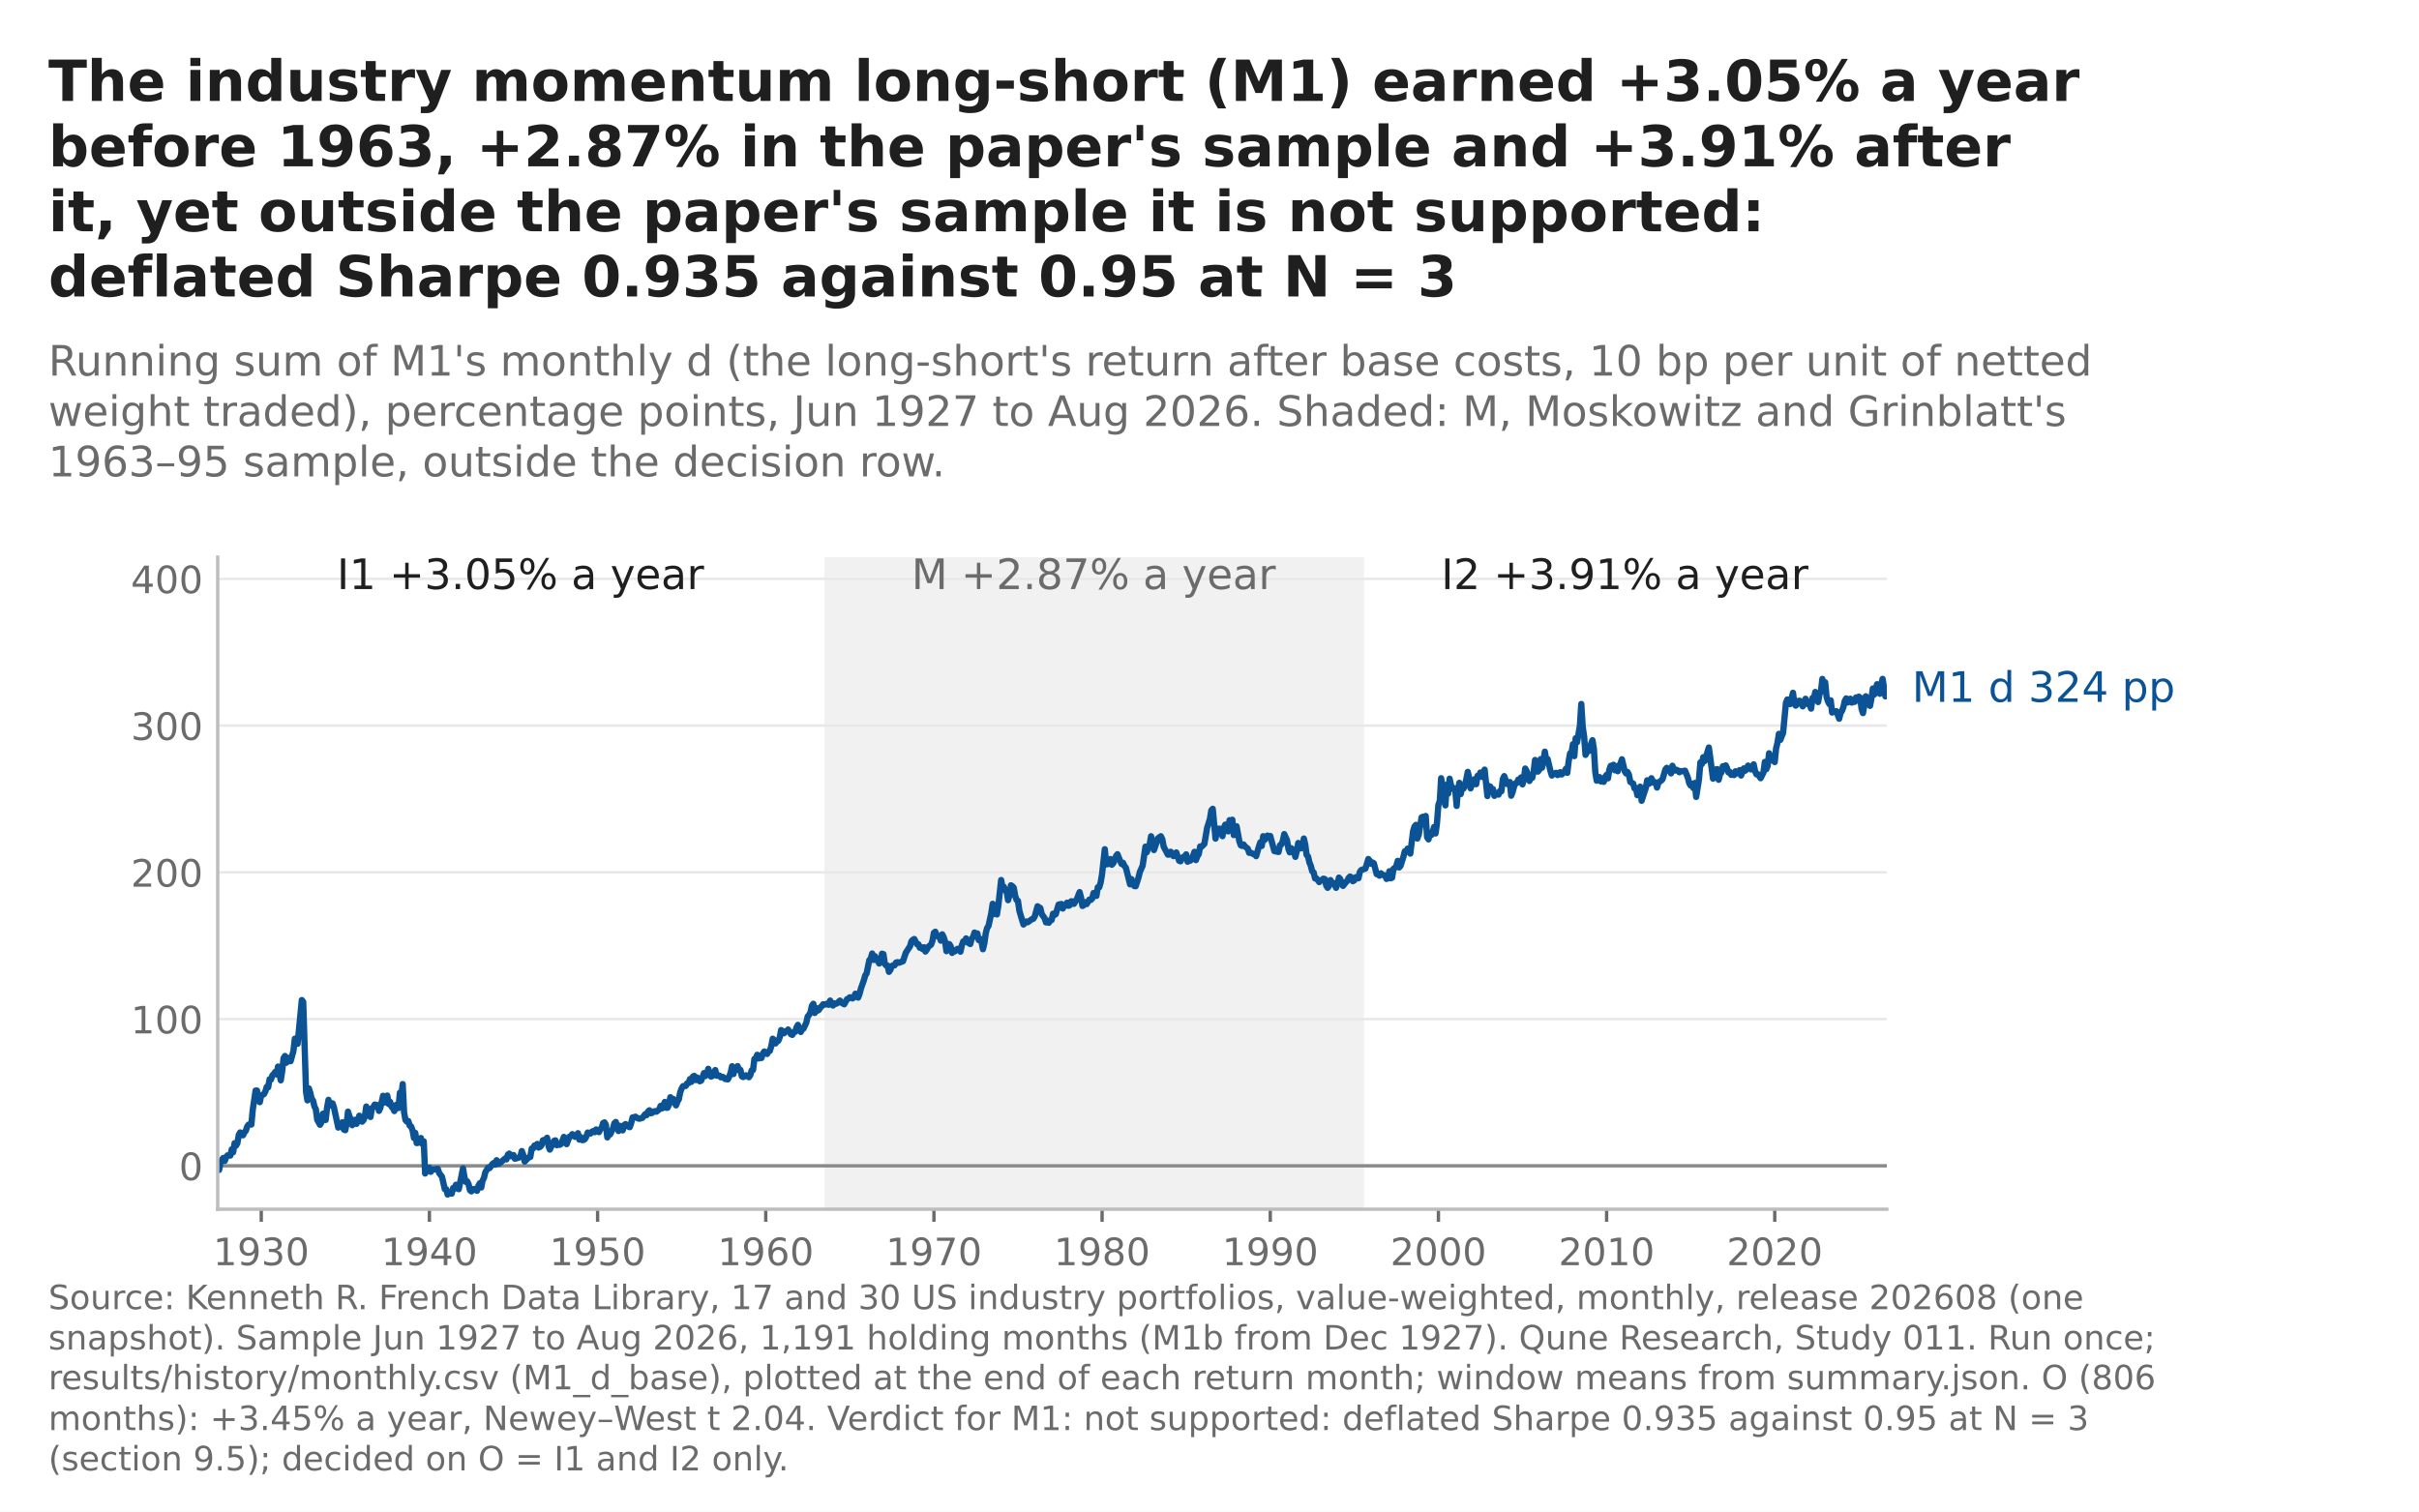
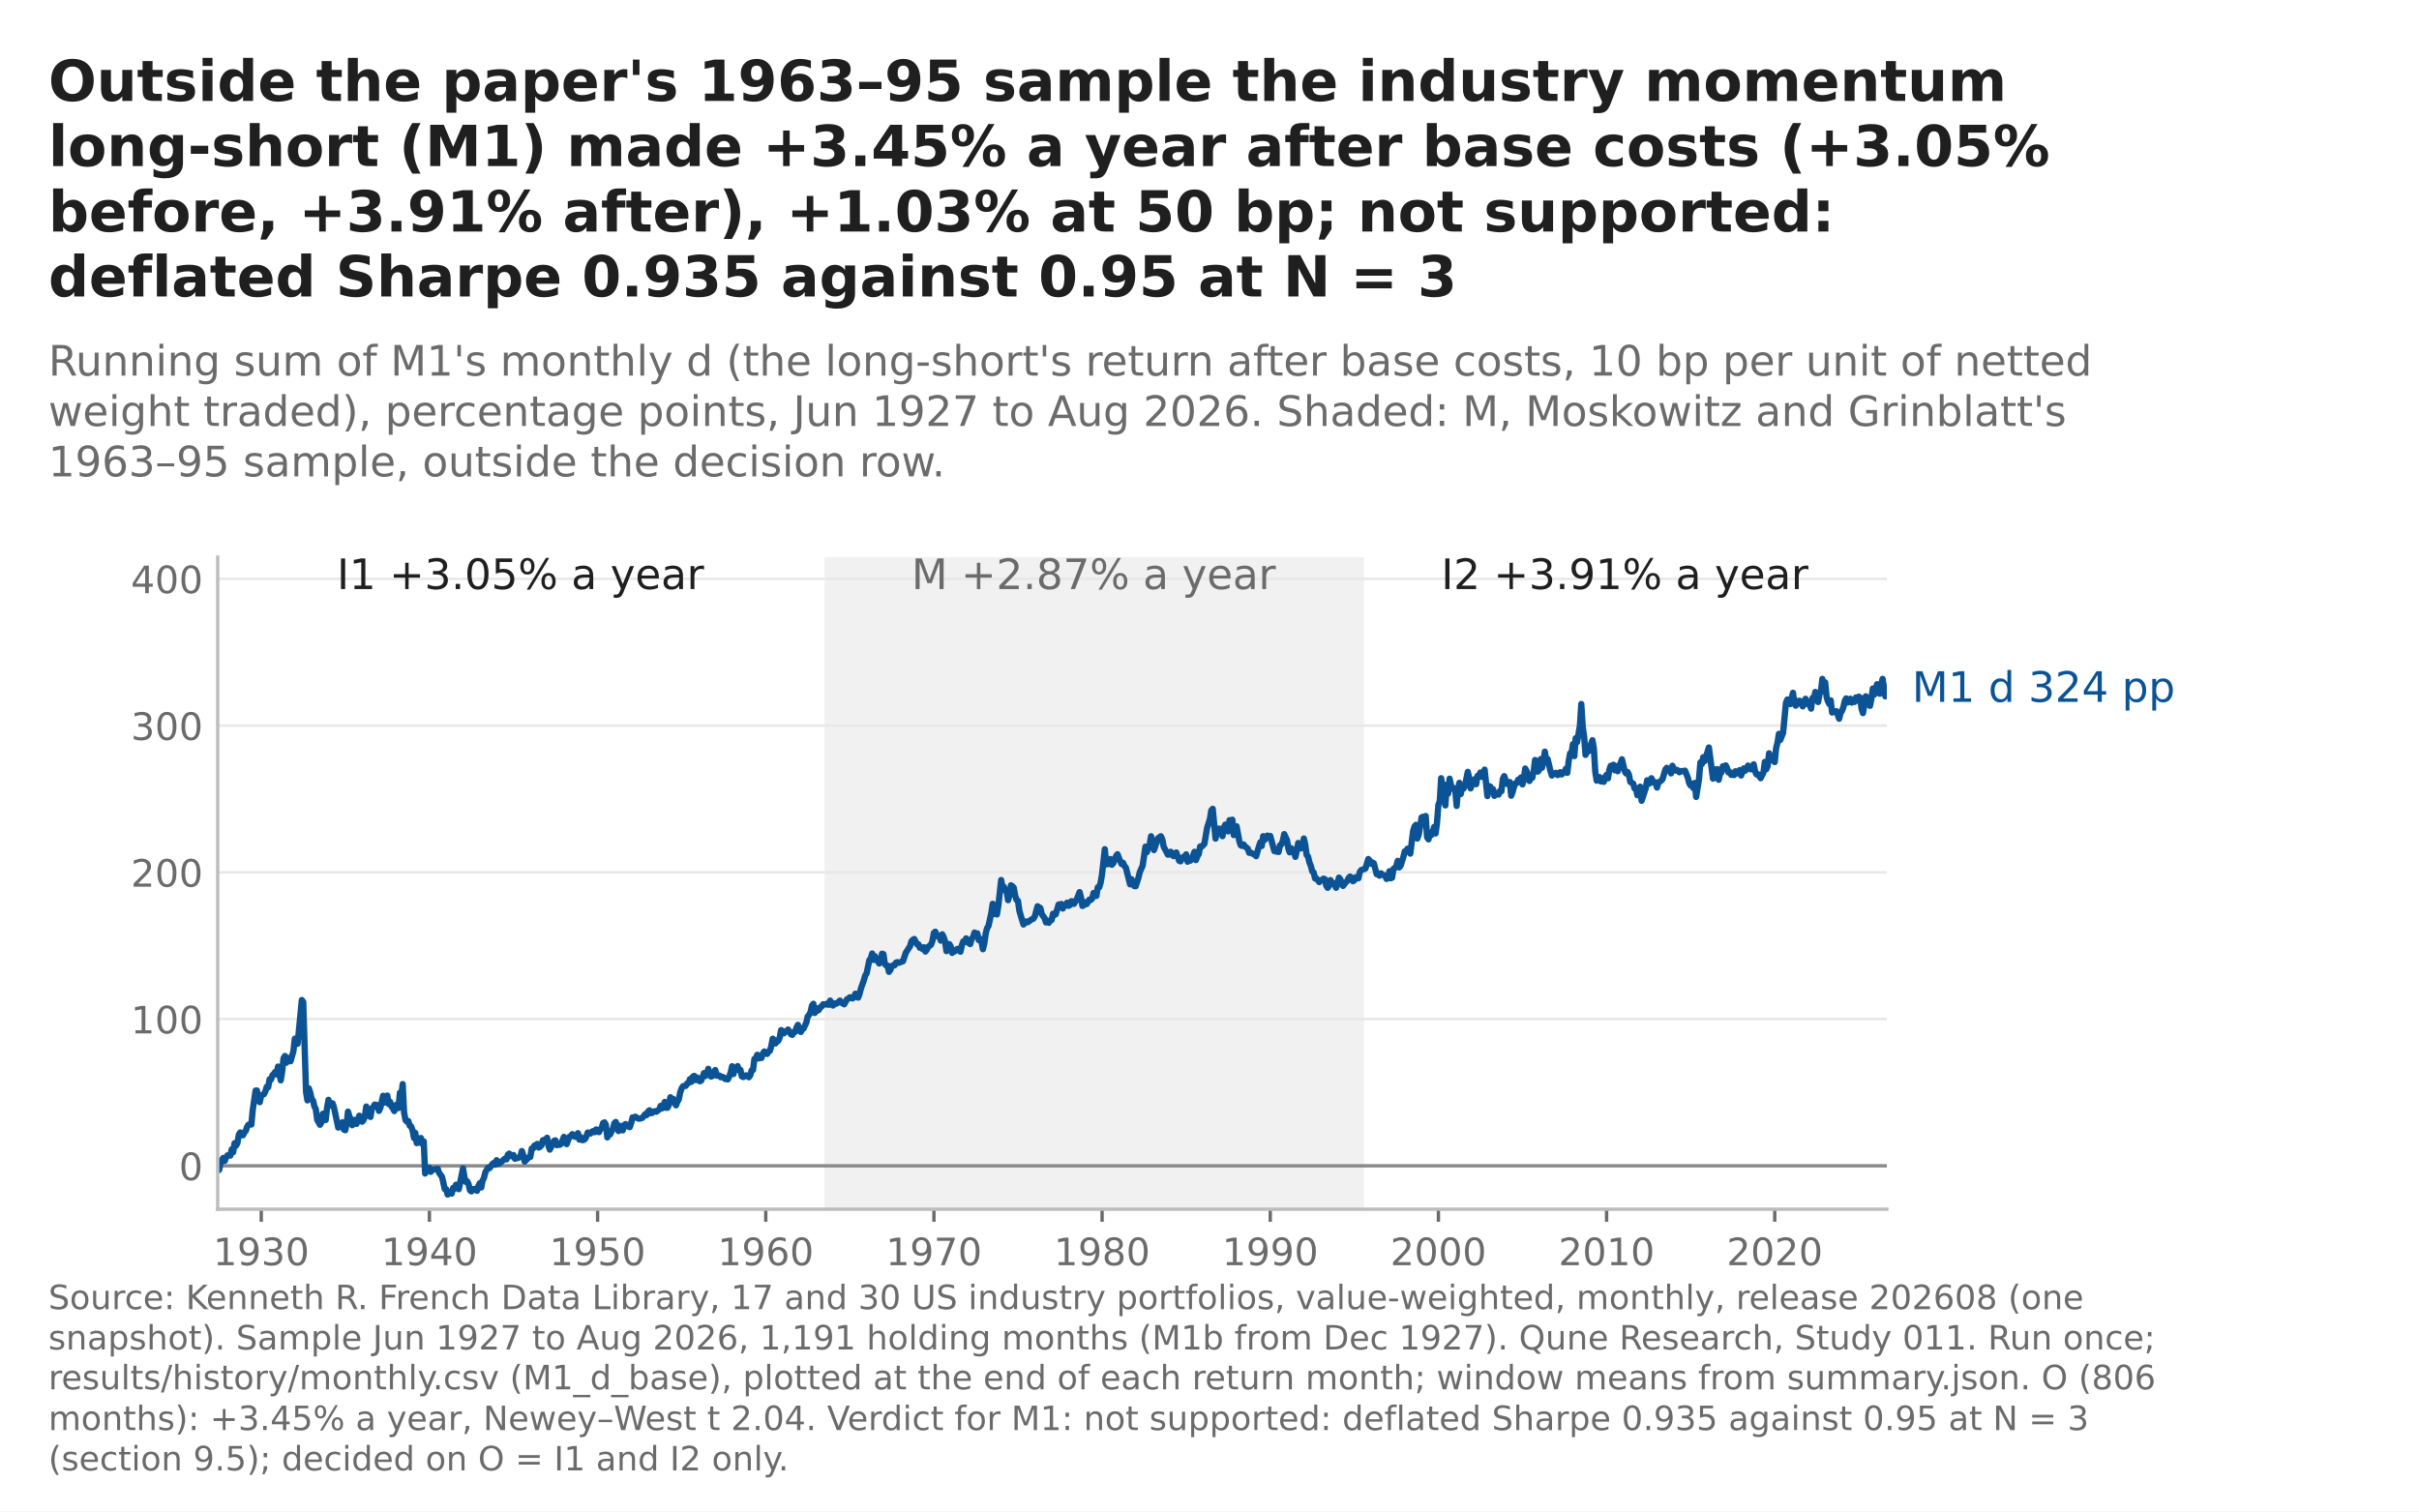
<svg xmlns="http://www.w3.org/2000/svg" xmlns:xlink="http://www.w3.org/1999/xlink" width="576pt" height="360pt" viewBox="0 0 576 360" version="1.1">
  <defs>
    <style type="text/css">*{stroke-linejoin: round; stroke-linecap: butt}</style>
  </defs>
  <g id="figure_1">
    <g id="patch_1">
      <path d="M 0 360  L 576 360  L 576 0  L 0 0  z " style="fill: #ffffff" />
    </g>
    <g id="axes_1">
      <g id="patch_2">
        <path d="M 51.84 288  L 449.28 288  L 449.28 132.7  L 51.84 132.7  z " style="fill: #ffffff" />
      </g>
      <g id="patch_3">
        <path d="M 196.336 288  L 324.803 288  L 324.803 132.7  L 196.336 132.7  z " clip-path="url(#p72cd5ed50d)" style="fill: #f1f1f1" />
      </g>
      <g id="matplotlib.axis_1">
        <g id="xtick_1">
          <g id="line2d_1">
            <defs>
              <path id="m2944bad9f0" d="M 0 0  L 0 3  " style="stroke: #6b6b6b; stroke-width: 0.8" />
            </defs>
            <g>
              <use xlink:href="#m2944bad9f0" x="62.211" y="288" style="fill: #6b6b6b; stroke: #6b6b6b; stroke-width: 0.8" />
            </g>
          </g>
          <g id="text_1">
            <text style="font-size: 9px; font-family: 'DejaVu Sans', sans-serif; text-anchor: middle; fill: #6b6b6b" x="62.211" y="301.338" transform="rotate(-0 62.21124 301.3379)">1930</text>
          </g>
        </g>
        <g id="xtick_2">
          <g id="line2d_2">
            <g>
              <use xlink:href="#m2944bad9f0" x="102.249" y="288" style="fill: #6b6b6b; stroke: #6b6b6b; stroke-width: 0.8" />
            </g>
          </g>
          <g id="text_2">
            <text style="font-size: 9px; font-family: 'DejaVu Sans', sans-serif; text-anchor: middle; fill: #6b6b6b" x="102.249" y="301.338" transform="rotate(-0 102.2491 301.3379)">1940</text>
          </g>
        </g>
        <g id="xtick_3">
          <g id="line2d_3">
            <g>
              <use xlink:href="#m2944bad9f0" x="142.298" y="288" style="fill: #6b6b6b; stroke: #6b6b6b; stroke-width: 0.8" />
            </g>
          </g>
          <g id="text_3">
            <text style="font-size: 9px; font-family: 'DejaVu Sans', sans-serif; text-anchor: middle; fill: #6b6b6b" x="142.298" y="301.338" transform="rotate(-0 142.2978 301.3379)">1950</text>
          </g>
        </g>
        <g id="xtick_4">
          <g id="line2d_4">
            <g>
              <use xlink:href="#m2944bad9f0" x="182.336" y="288" style="fill: #6b6b6b; stroke: #6b6b6b; stroke-width: 0.8" />
            </g>
          </g>
          <g id="text_4">
            <text style="font-size: 9px; font-family: 'DejaVu Sans', sans-serif; text-anchor: middle; fill: #6b6b6b" x="182.336" y="301.338" transform="rotate(-0 182.3356 301.3379)">1960</text>
          </g>
        </g>
        <g id="xtick_5">
          <g id="line2d_5">
            <g>
              <use xlink:href="#m2944bad9f0" x="222.384" y="288" style="fill: #6b6b6b; stroke: #6b6b6b; stroke-width: 0.8" />
            </g>
          </g>
          <g id="text_5">
            <text style="font-size: 9px; font-family: 'DejaVu Sans', sans-serif; text-anchor: middle; fill: #6b6b6b" x="222.384" y="301.338" transform="rotate(-0 222.3844 301.3379)">1970</text>
          </g>
        </g>
        <g id="xtick_6">
          <g id="line2d_6">
            <g>
              <use xlink:href="#m2944bad9f0" x="262.422" y="288" style="fill: #6b6b6b; stroke: #6b6b6b; stroke-width: 0.8" />
            </g>
          </g>
          <g id="text_6">
            <text style="font-size: 9px; font-family: 'DejaVu Sans', sans-serif; text-anchor: middle; fill: #6b6b6b" x="262.422" y="301.338" transform="rotate(-0 262.4222 301.3379)">1980</text>
          </g>
        </g>
        <g id="xtick_7">
          <g id="line2d_7">
            <g>
              <use xlink:href="#m2944bad9f0" x="302.471" y="288" style="fill: #6b6b6b; stroke: #6b6b6b; stroke-width: 0.8" />
            </g>
          </g>
          <g id="text_7">
            <text style="font-size: 9px; font-family: 'DejaVu Sans', sans-serif; text-anchor: middle; fill: #6b6b6b" x="302.471" y="301.338" transform="rotate(-0 302.471 301.3379)">1990</text>
          </g>
        </g>
        <g id="xtick_8">
          <g id="line2d_8">
            <g>
              <use xlink:href="#m2944bad9f0" x="342.509" y="288" style="fill: #6b6b6b; stroke: #6b6b6b; stroke-width: 0.8" />
            </g>
          </g>
          <g id="text_8">
            <text style="font-size: 9px; font-family: 'DejaVu Sans', sans-serif; text-anchor: middle; fill: #6b6b6b" x="342.509" y="301.338" transform="rotate(-0 342.5088 301.3379)">2000</text>
          </g>
        </g>
        <g id="xtick_9">
          <g id="line2d_9">
            <g>
              <use xlink:href="#m2944bad9f0" x="382.558" y="288" style="fill: #6b6b6b; stroke: #6b6b6b; stroke-width: 0.8" />
            </g>
          </g>
          <g id="text_9">
            <text style="font-size: 9px; font-family: 'DejaVu Sans', sans-serif; text-anchor: middle; fill: #6b6b6b" x="382.558" y="301.338" transform="rotate(-0 382.5576 301.3379)">2010</text>
          </g>
        </g>
        <g id="xtick_10">
          <g id="line2d_10">
            <g>
              <use xlink:href="#m2944bad9f0" x="422.595" y="288" style="fill: #6b6b6b; stroke: #6b6b6b; stroke-width: 0.8" />
            </g>
          </g>
          <g id="text_10">
            <text style="font-size: 9px; font-family: 'DejaVu Sans', sans-serif; text-anchor: middle; fill: #6b6b6b" x="422.595" y="301.338" transform="rotate(-0 422.5954 301.3379)">2020</text>
          </g>
        </g>
      </g>
      <g id="matplotlib.axis_2">
        <g id="ytick_1">
          <g id="line2d_11">
            <path d="M 51.84 277.657  L 449.28 277.657  " clip-path="url(#p72cd5ed50d)" style="fill: none; stroke: #e8e8e8; stroke-width: 0.6; stroke-linecap: round" />
          </g>
          <g id="line2d_12" />
          <g id="text_11">
            <text style="font-size: 9px; font-family: 'DejaVu Sans', sans-serif; text-anchor: end; fill: #6b6b6b" x="48.34" y="281.076" transform="rotate(-0 48.34 281.0761)">0</text>
          </g>
        </g>
        <g id="ytick_2">
          <g id="line2d_13">
            <path d="M 51.84 242.709  L 449.28 242.709  " clip-path="url(#p72cd5ed50d)" style="fill: none; stroke: #e8e8e8; stroke-width: 0.6; stroke-linecap: round" />
          </g>
          <g id="line2d_14" />
          <g id="text_12">
            <text style="font-size: 9px; font-family: 'DejaVu Sans', sans-serif; text-anchor: end; fill: #6b6b6b" x="48.34" y="246.128" transform="rotate(-0 48.34 246.1283)">100</text>
          </g>
        </g>
        <g id="ytick_3">
          <g id="line2d_15">
            <path d="M 51.84 207.762  L 449.28 207.762  " clip-path="url(#p72cd5ed50d)" style="fill: none; stroke: #e8e8e8; stroke-width: 0.6; stroke-linecap: round" />
          </g>
          <g id="line2d_16" />
          <g id="text_13">
            <text style="font-size: 9px; font-family: 'DejaVu Sans', sans-serif; text-anchor: end; fill: #6b6b6b" x="48.34" y="211.181" transform="rotate(-0 48.34 211.1805)">200</text>
          </g>
        </g>
        <g id="ytick_4">
          <g id="line2d_17">
            <path d="M 51.84 172.814  L 449.28 172.814  " clip-path="url(#p72cd5ed50d)" style="fill: none; stroke: #e8e8e8; stroke-width: 0.6; stroke-linecap: round" />
          </g>
          <g id="line2d_18" />
          <g id="text_14">
            <text style="font-size: 9px; font-family: 'DejaVu Sans', sans-serif; text-anchor: end; fill: #6b6b6b" x="48.34" y="176.233" transform="rotate(-0 48.34 176.2327)">300</text>
          </g>
        </g>
        <g id="ytick_5">
          <g id="line2d_19">
            <path d="M 51.84 137.866  L 449.28 137.866  " clip-path="url(#p72cd5ed50d)" style="fill: none; stroke: #e8e8e8; stroke-width: 0.6; stroke-linecap: round" />
          </g>
          <g id="line2d_20" />
          <g id="text_15">
            <text style="font-size: 9px; font-family: 'DejaVu Sans', sans-serif; text-anchor: end; fill: #6b6b6b" x="48.34" y="141.285" transform="rotate(-0 48.34 141.2849)">400</text>
          </g>
        </g>
      </g>
      <g id="line2d_21">
        <path d="M 51.84 277.657  L 449.28 277.657  " clip-path="url(#p72cd5ed50d)" style="fill: none; stroke: #8a8a8a; stroke-width: 0.8; stroke-linecap: round" />
      </g>
      <g id="line2d_22">
        <path d="M 52.169 278.657  L 52.509 276.989  L 52.849 276.213  L 53.178 275.774  L 53.517 276.501  L 53.846 275.636  L 54.186 275.162  L 54.844 275.228  L 55.184 273.73  L 55.513 274.436  L 55.853 272.281  L 56.181 272.878  L 56.521 272.305  L 56.861 270.258  L 57.19 269.719  L 57.53 270.337  L 57.859 270.385  L 58.199 269.701  L 58.539 269.311  L 58.846 268.345  L 59.185 267.859  L 59.514 267.74  L 59.854 267.839  L 60.183 264.329  L 60.863 259.739  L 61.192 259.737  L 61.532 261.814  L 61.86 262.505  L 62.2 260.903  L 62.847 260.606  L 63.187 259.963  L 63.516 258.85  L 63.856 258.962  L 64.185 257.059  L 64.524 257.129  L 64.864 256.112  L 65.193 255.802  L 65.533 255.307  L 65.862 255.899  L 66.202 254.026  L 66.849 257.304  L 67.189 255.18  L 67.517 252.031  L 67.857 251.502  L 68.186 253.108  L 68.526 251.937  L 68.866 252.706  L 69.195 252.742  L 69.864 250.355  L 70.203 247.377  L 70.543 248.182  L 70.861 248.611  L 71.87 238.181  L 72.199 238.613  L 72.878 260.105  L 73.207 262.076  L 73.547 259.228  L 73.876 260.249  L 74.216 261.725  L 74.556 262.16  L 74.863 263.515  L 75.203 264.165  L 75.532 266.707  L 76.2 267.894  L 76.54 267.335  L 76.88 265.263  L 77.209 265.245  L 77.549 266.749  L 77.878 263.831  L 78.218 261.947  L 78.557 263.305  L 78.864 262.727  L 79.204 262.806  L 79.533 263.818  L 80.542 268.561  L 80.882 268.238  L 81.211 268.08  L 81.55 267.29  L 81.879 269.04  L 82.219 269.184  L 82.559 267.447  L 82.866 264.759  L 83.206 265.888  L 83.535 266.592  L 83.875 267.987  L 84.204 266.856  L 84.543 266.699  L 84.883 267.674  L 85.212 266.91  L 85.552 265.731  L 85.881 266.646  L 86.221 267.156  L 86.561 266.783  L 86.879 265.835  L 87.218 263.544  L 87.547 265.714  L 87.887 265.731  L 88.216 266.031  L 88.556 263.929  L 88.896 263.686  L 89.225 263.078  L 89.893 263.22  L 90.233 264.585  L 90.573 263.844  L 91.22 260.981  L 91.549 262.591  L 91.889 262.07  L 92.218 260.929  L 92.558 262.944  L 92.897 262.435  L 93.226 263.579  L 93.566 263.945  L 93.895 264.623  L 94.235 263.219  L 94.575 263.033  L 94.882 263.912  L 95.222 260.261  L 95.551 261.02  L 95.89 258.197  L 96.219 264.958  L 96.559 266.771  L 96.899 267.148  L 97.228 267.002  L 97.568 268.12  L 97.897 268.289  L 98.237 269.207  L 98.576 271.05  L 98.883 269.817  L 99.223 272.25  L 99.552 272.184  L 99.892 271.736  L 100.221 271.046  L 100.561 272.441  L 100.901 271.84  L 101.229 279.495  L 101.898 278.258  L 102.238 278.104  L 102.578 279.093  L 102.896 278.616  L 104.233 278.37  L 104.573 279.388  L 105.242 280.259  L 105.911 283.21  L 106.251 283.233  L 106.591 284.505  L 107.237 284  L 107.566 284.292  L 107.906 282.93  L 108.235 283.134  L 108.575 282.168  L 108.915 282.607  L 109.244 283.23  L 110.252 278.269  L 110.592 280.344  L 110.899 281.485  L 111.239 281.358  L 111.568 282.017  L 111.908 283.484  L 112.237 283.752  L 112.576 283.259  L 112.916 283.186  L 113.585 283.621  L 113.914 282.437  L 114.254 281.816  L 114.594 282.824  L 114.901 281.201  L 115.241 280.543  L 115.569 279.191  L 116.238 278.092  L 116.578 278.215  L 117.247 277.243  L 117.587 276.977  L 117.916 277.395  L 118.255 276.329  L 118.595 277.209  L 118.913 277.109  L 120.251 275.934  L 120.591 276.137  L 120.93 275.006  L 121.259 274.754  L 121.599 275.379  L 121.928 275.302  L 122.268 275.093  L 122.608 275.985  L 123.584 275.701  L 123.923 275.381  L 124.252 274.146  L 124.592 275.074  L 124.932 276.658  L 125.93 275.628  L 126.27 275.561  L 126.609 273.545  L 126.916 273.543  L 127.256 272.829  L 127.585 272.733  L 127.925 272.454  L 128.254 273.313  L 128.594 273.162  L 128.934 272.796  L 129.263 271.585  L 129.931 271.411  L 130.271 270.984  L 130.611 272.945  L 130.918 273.806  L 131.927 271.711  L 132.255 271.607  L 132.595 272.754  L 132.935 272.583  L 133.264 272.669  L 133.604 272.445  L 134.273 270.779  L 134.613 271.894  L 134.931 272.505  L 135.599 270.719  L 135.939 270.62  L 136.268 270.123  L 136.608 270.576  L 136.948 270.758  L 137.277 270.607  L 137.617 269.892  L 137.945 271.421  L 138.285 270.829  L 138.625 271.546  L 138.932 271.525  L 139.272 271.312  L 139.601 270.727  L 139.941 269.741  L 140.609 269.971  L 140.949 269.544  L 141.278 269.381  L 141.618 269.656  L 141.947 269.005  L 142.287 269.145  L 142.627 269.645  L 142.934 268.975  L 143.274 268.621  L 143.602 267.488  L 143.942 267.32  L 144.271 267.899  L 144.611 270.899  L 144.951 270.069  L 145.28 270.189  L 145.949 268.795  L 146.288 267.537  L 146.628 267.22  L 147.275 269.379  L 147.604 268.135  L 147.944 268.923  L 148.273 269.22  L 148.613 267.983  L 148.953 267.72  L 149.621 268.325  L 149.95 268.46  L 150.29 267.486  L 150.63 266.131  L 150.948 266.204  L 151.288 265.959  L 151.956 266.407  L 152.285 266.45  L 152.965 266.236  L 153.634 265.356  L 153.963 265.599  L 154.303 264.729  L 154.642 264.442  L 154.949 265.142  L 155.289 265.057  L 155.618 264.737  L 155.958 264.648  L 156.287 264.776  L 156.967 264.248  L 157.296 263.406  L 157.635 263.991  L 158.304 262.45  L 158.644 263.85  L 158.951 263.835  L 159.291 263.094  L 159.62 261.334  L 159.96 262.49  L 160.289 261.718  L 160.968 263.261  L 161.297 262.386  L 161.637 261.831  L 161.966 260.159  L 162.306 259.24  L 162.646 258.69  L 163.292 258.634  L 163.621 258.035  L 163.961 257.958  L 164.29 257.012  L 164.63 257.673  L 164.97 256.443  L 165.299 256.248  L 165.639 257.242  L 165.968 256.614  L 166.307 257.283  L 166.647 257.526  L 166.965 257.367  L 167.634 255.577  L 167.974 256.279  L 168.303 255.835  L 168.643 254.562  L 169.311 256.42  L 169.651 256.256  L 170.32 254.857  L 170.66 256.206  L 170.967 256.118  L 171.307 256.172  L 171.636 256.578  L 171.975 256.459  L 172.304 256.587  L 172.644 256.975  L 173.313 257.071  L 173.653 256.387  L 173.982 255.469  L 174.322 253.947  L 174.661 255.805  L 174.968 254.52  L 175.637 253.916  L 175.977 254.903  L 176.306 254.823  L 176.646 256.362  L 176.986 256.524  L 177.654 256.109  L 178.323 256.561  L 178.663 256.072  L 178.97 254.946  L 179.31 254.834  L 179.639 252.212  L 179.979 252.077  L 180.307 251.216  L 180.647 252.095  L 180.987 251.919  L 181.316 251.983  L 181.656 250.906  L 181.985 250.433  L 182.665 251.026  L 182.982 250.455  L 183.322 250.278  L 183.651 249.18  L 183.991 247.389  L 184.32 247.69  L 184.66 248.52  L 185 248.077  L 185.329 247.878  L 185.668 247.077  L 185.997 245.338  L 186.337 245.536  L 186.677 246.105  L 186.984 245.672  L 187.324 245.641  L 187.653 245.202  L 188.322 246.319  L 188.661 246.476  L 189.001 245.807  L 189.33 245.764  L 189.67 244.694  L 189.999 244.093  L 190.339 245.212  L 190.679 245.783  L 190.986 245.193  L 191.326 244.988  L 191.994 243.579  L 192.323 242.091  L 192.663 241.718  L 193.003 241.044  L 193.332 239.537  L 193.672 239.077  L 194.001 241.264  L 194.34 240.111  L 194.68 240.714  L 194.987 240.531  L 195.327 239.903  L 195.656 239.703  L 195.996 239.182  L 196.665 239.246  L 197.004 239.01  L 197.333 239.309  L 197.673 238.308  L 198.002 239.083  L 198.342 239.489  L 198.682 238.965  L 199 239.088  L 199.34 238.944  L 200.008 238.314  L 200.337 238.798  L 201.017 239.191  L 201.686 237.984  L 202.015 237.848  L 202.355 237.53  L 202.694 237.586  L 203.001 237.796  L 203.341 237.554  L 203.67 236.679  L 204.01 236.768  L 204.339 237.599  L 204.679 236.674  L 205.019 235.363  L 205.687 233.51  L 206.016 232.332  L 206.356 231.829  L 207.003 228.66  L 207.343 228.343  L 207.672 227.098  L 208.012 228.625  L 208.34 227.741  L 209.349 229.477  L 209.689 229.154  L 210.018 227.145  L 210.358 227.254  L 210.698 229.593  L 211.005 229.94  L 211.344 229.971  L 211.673 231.464  L 212.013 231  L 212.342 230.098  L 212.682 229.899  L 213.022 229.915  L 213.351 229.267  L 213.691 229.167  L 214.019 229.31  L 215.017 228.929  L 215.686 226.915  L 216.355 225.882  L 216.694 225.372  L 217.034 224.181  L 217.363 223.833  L 217.703 223.647  L 218.372 224.904  L 218.712 224.918  L 219.019 225.728  L 219.359 225.613  L 219.687 226.05  L 220.027 225.609  L 220.356 226.631  L 220.696 226.175  L 221.036 225.503  L 221.705 224.988  L 222.034 224.075  L 222.373 222.19  L 222.713 221.908  L 223.02 222.669  L 223.36 223.051  L 223.689 223.158  L 224.029 224.033  L 224.358 222.531  L 224.698 223.195  L 225.038 224.233  L 225.366 226.538  L 225.706 225.849  L 226.035 224.852  L 226.375 225.374  L 226.715 226.954  L 227.022 226.527  L 227.362 226.581  L 227.691 226.186  L 228.031 225.977  L 228.359 226.238  L 228.699 226.661  L 229.039 225.126  L 229.368 224.208  L 229.708 224.283  L 230.037 223.5  L 230.377 224.427  L 231.034 224.842  L 231.374 223.565  L 231.703 223.187  L 232.043 222.107  L 232.372 222.496  L 232.712 222.314  L 233.052 223.906  L 233.381 223.606  L 233.72 224.362  L 234.049 226.077  L 234.389 224.655  L 234.729 222.244  L 235.036 221.05  L 235.376 220.539  L 236.045 217.46  L 236.374 215.257  L 236.713 217.685  L 237.053 217.283  L 237.382 217.79  L 237.722 215.671  L 238.391 209.597  L 238.731 211.468  L 239.038 211.214  L 239.377 212.122  L 239.706 212.315  L 240.046 214.394  L 240.375 213.23  L 240.715 210.853  L 241.055 211.073  L 241.384 211.423  L 241.724 213.303  L 242.053 214.336  L 242.392 214.558  L 242.732 216.943  L 243.379 219.124  L 243.708 220.192  L 244.377 219.463  L 244.717 219.652  L 245.725 218.907  L 246.054 218.819  L 246.394 218.264  L 247.052 215.851  L 247.721 216.282  L 248.06 217.744  L 248.729 218.662  L 249.069 219.695  L 249.398 219.273  L 249.738 219.775  L 250.067 219.264  L 250.407 219.13  L 250.746 217.616  L 251.053 217.94  L 251.393 217.733  L 252.062 215.454  L 252.731 215.302  L 253.071 216.383  L 253.399 215.714  L 253.739 215.659  L 254.068 215.003  L 254.408 215.744  L 254.748 215.582  L 255.055 214.667  L 255.395 214.673  L 255.724 215.271  L 256.392 214.206  L 257.072 212.476  L 257.401 213.75  L 257.741 215.772  L 258.07 215.587  L 258.41 214.861  L 258.75 215.332  L 259.396 214.256  L 259.725 214.347  L 260.065 214.011  L 260.394 212.684  L 261.074 213.379  L 261.403 211.324  L 261.743 211.323  L 262.071 210.242  L 262.411 208.236  L 263.069 202.258  L 263.409 205.878  L 264.078 205.735  L 264.407 204.6  L 264.746 205.956  L 265.086 205.593  L 265.755 203.882  L 266.084 203.449  L 266.764 205.15  L 267.071 205.783  L 267.411 205.497  L 267.739 206.239  L 268.079 206.633  L 269.088 210.621  L 269.417 209.385  L 269.757 210.416  L 270.086 211.024  L 270.425 211.073  L 271.072 209.078  L 271.412 207.69  L 272.081 206.182  L 272.75 201.641  L 273.089 202.967  L 273.418 201.764  L 273.758 201.109  L 274.087 199.171  L 274.427 200.402  L 274.767 202.462  L 275.743 199.652  L 276.411 199.168  L 276.751 199.857  L 277.091 201.658  L 278.089 203.547  L 278.429 203.536  L 278.768 202.87  L 279.426 203.903  L 280.095 203.034  L 280.764 204.999  L 281.104 205.139  L 281.433 204.497  L 281.772 204.083  L 282.101 204.188  L 282.441 203.48  L 282.781 205.239  L 283.088 204.741  L 283.428 204.983  L 283.757 204.649  L 284.426 202.88  L 284.765 204.849  L 285.105 203.94  L 285.434 203.45  L 285.774 201.605  L 286.103 201.673  L 286.783 200.985  L 287.429 197.173  L 288.098 195.07  L 288.427 193.021  L 288.767 192.638  L 289.436 199.734  L 289.776 198.058  L 290.104 197.371  L 290.444 197.381  L 290.784 197.682  L 291.091 199.149  L 291.431 197.096  L 291.76 196.399  L 292.1 196.966  L 292.429 198.012  L 292.769 195.339  L 293.108 196.204  L 293.437 195.236  L 293.777 198.894  L 294.106 197.423  L 294.446 196.799  L 295.104 200.357  L 295.444 201.323  L 295.772 201.472  L 296.112 201.125  L 296.441 201.588  L 297.121 202.133  L 297.45 203.12  L 297.79 203.063  L 298.458 203.429  L 298.798 203.415  L 299.105 203.911  L 299.774 201.59  L 300.114 200.612  L 300.443 201.485  L 300.783 199.16  L 301.123 200.051  L 301.451 199.364  L 301.791 199.014  L 302.12 199.556  L 302.46 199.104  L 303.447 202.707  L 304.444 202.914  L 304.784 201.317  L 305.124 201.109  L 305.453 200.265  L 305.793 198.663  L 306.462 200.133  L 306.802 202.202  L 307.108 203.007  L 307.448 202.022  L 307.777 202.306  L 308.117 202.81  L 308.446 204.079  L 308.786 202.689  L 309.126 200.777  L 309.455 201.281  L 309.794 202.056  L 310.123 201.782  L 310.463 199.713  L 310.803 201.187  L 311.121 203.602  L 311.461 203.989  L 311.79 205.388  L 312.13 206.231  L 312.459 207.516  L 312.798 207.797  L 313.138 209.224  L 313.467 209.211  L 314.136 210.086  L 314.476 209.682  L 314.816 209.567  L 315.123 209.274  L 315.462 209.373  L 315.791 210.895  L 316.131 211.448  L 316.46 211.018  L 316.8 209.613  L 317.14 210.455  L 317.469 210.259  L 317.809 210.655  L 318.138 211.45  L 318.477 210.491  L 318.817 209.02  L 319.124 209.353  L 319.793 210.991  L 320.462 210.123  L 320.802 209.799  L 321.141 209.085  L 321.47 208.761  L 321.81 209.027  L 322.139 209.873  L 322.479 209.671  L 322.819 208.925  L 323.466 209.175  L 323.795 207.665  L 324.134 207.229  L 325.143 206.847  L 325.812 204.592  L 326.141 204.966  L 326.481 205.731  L 326.82 205.423  L 327.138 205.63  L 327.807 208.199  L 328.147 208.188  L 328.476 208.565  L 328.816 207.994  L 329.156 208.374  L 329.484 208.403  L 329.824 208.57  L 330.153 209.332  L 330.493 209.185  L 330.833 207.506  L 331.14 209.188  L 331.48 209.039  L 331.809 206.916  L 332.149 206.736  L 332.477 206.269  L 332.817 205.035  L 333.157 206.605  L 333.486 206.24  L 334.155 204.121  L 334.495 202.767  L 334.835 202.902  L 335.142 202.132  L 335.481 202.411  L 335.81 203.308  L 336.479 197.957  L 336.819 196.84  L 337.159 196.457  L 337.488 199.718  L 337.828 198.79  L 338.496 194.688  L 338.836 194.53  L 339.143 195.114  L 339.483 194.347  L 339.812 199.403  L 340.152 199.914  L 340.481 198.367  L 340.82 198.882  L 341.16 198.058  L 341.489 196.947  L 341.829 198.512  L 342.158 196.129  L 342.498 191.717  L 342.838 190.746  L 343.156 185.349  L 343.496 187.222  L 344.164 191.826  L 344.493 186.893  L 344.833 189.015  L 345.173 185.46  L 345.502 187.003  L 345.842 187.858  L 346.171 187.697  L 346.51 188.068  L 346.85 191.953  L 347.157 188.089  L 347.497 186.446  L 347.826 189.124  L 348.166 187.516  L 348.495 187.817  L 348.835 187.107  L 349.503 183.837  L 349.843 185.34  L 350.172 187.771  L 350.512 186.66  L 350.852 186.801  L 351.159 185.568  L 351.499 186.772  L 351.828 184.783  L 352.167 184.836  L 352.496 183.991  L 352.836 185.034  L 353.176 184.83  L 353.505 183.303  L 354.174 189.597  L 354.514 187.209  L 354.853 187.341  L 355.16 188.59  L 355.5 187.944  L 355.829 189.549  L 356.498 188.848  L 356.838 189.251  L 357.178 188.362  L 357.507 188.459  L 357.846 185.536  L 358.175 184.854  L 358.855 186.719  L 359.173 186.622  L 359.513 186.263  L 359.842 189.515  L 360.182 188.634  L 360.511 187.365  L 360.85 186.573  L 361.19 186.469  L 361.519 185.673  L 361.859 185.915  L 362.188 185.163  L 362.528 186.819  L 362.868 185.527  L 363.175 183.043  L 363.514 183.633  L 364.183 186.01  L 364.512 185.198  L 364.852 185.258  L 365.192 183.676  L 365.521 181.008  L 366.189 183.777  L 366.529 183.348  L 366.869 180.793  L 367.176 182.845  L 367.516 181.356  L 367.845 179.023  L 368.185 181.014  L 368.514 180.786  L 369.193 183.644  L 369.522 184.712  L 369.862 184.293  L 370.531 184.062  L 370.871 184.6  L 371.178 184.444  L 371.518 183.913  L 371.847 184.456  L 372.515 183.823  L 372.855 183.103  L 373.195 184.074  L 373.524 181.277  L 373.864 179.418  L 374.193 179.461  L 374.533 177.251  L 374.872 180.083  L 375.19 175.83  L 375.53 176.763  L 376.199 172.849  L 376.528 167.67  L 376.868 173.141  L 377.208 175.428  L 377.536 179.794  L 377.876 179.163  L 378.205 178.18  L 378.545 178.805  L 378.885 177.063  L 379.192 176.298  L 379.532 178.378  L 379.861 183.883  L 380.201 185.937  L 380.529 185.201  L 380.869 185.076  L 381.209 186.121  L 381.538 185.614  L 381.878 186.212  L 382.207 185.051  L 382.547 184.555  L 382.887 185.38  L 383.193 183.38  L 383.533 182.405  L 383.862 182.336  L 384.202 182.147  L 384.531 183.464  L 384.871 182.484  L 385.211 183.685  L 385.54 182.424  L 385.879 181.76  L 386.208 180.846  L 386.888 183.73  L 387.195 184.215  L 387.535 183.856  L 387.864 184.491  L 388.204 186.244  L 388.872 186.606  L 389.212 187.796  L 389.541 187.71  L 389.881 189.392  L 390.55 187.366  L 390.89 190.72  L 391.876 187.704  L 392.216 185.847  L 392.545 186.705  L 392.885 186.523  L 393.225 185.352  L 393.554 186.02  L 393.894 186.445  L 394.223 186.345  L 394.562 187.572  L 394.902 186.366  L 395.549 185.931  L 395.878 185.572  L 396.547 183.278  L 396.887 182.875  L 397.226 183.51  L 397.555 183.187  L 397.895 184.199  L 398.224 182.382  L 398.564 183.219  L 398.904 183.532  L 399.211 183.333  L 399.551 183.518  L 399.88 183.931  L 400.219 183.642  L 400.548 183.695  L 401.228 183.547  L 401.897 185.209  L 402.226 186.519  L 402.566 187.093  L 402.905 186.66  L 403.212 187.696  L 403.552 186.483  L 403.881 189.806  L 404.55 185.609  L 404.89 181.586  L 405.23 181.987  L 405.559 180.346  L 405.898 181.278  L 406.907 178.029  L 407.894 185.454  L 408.234 184.626  L 408.562 183.257  L 408.902 183.176  L 409.242 185.721  L 409.571 184.327  L 409.911 183.953  L 410.24 182.5  L 410.58 182.978  L 410.92 182.293  L 411.227 182.92  L 411.566 183.977  L 411.895 183.859  L 412.235 184.558  L 412.564 184.477  L 412.904 184.607  L 413.244 183.692  L 413.573 184.201  L 413.913 183.933  L 414.241 183.414  L 414.581 184.705  L 415.228 183.002  L 415.568 183.558  L 415.897 183.156  L 416.237 182.337  L 416.906 183.258  L 417.574 182.042  L 417.914 183.689  L 418.243 184.431  L 418.583 184.397  L 419.23 185.346  L 419.898 184.018  L 420.238 181.465  L 420.567 183.225  L 420.907 182.437  L 421.247 179.411  L 421.576 180.509  L 421.916 180.128  L 422.245 181.178  L 422.584 181.506  L 422.924 178.174  L 423.242 176.934  L 423.582 174.784  L 423.911 176.229  L 424.58 174.55  L 425.26 167.378  L 425.588 166.599  L 425.928 166.999  L 426.257 167.705  L 426.937 164.997  L 427.244 167.352  L 427.584 168.066  L 427.913 167.708  L 428.252 166.926  L 428.581 166.913  L 429.261 168.234  L 429.59 167.509  L 429.93 166.428  L 430.599 167.773  L 430.938 167.827  L 431.245 168.775  L 431.585 166.234  L 431.914 166.312  L 432.254 164.806  L 432.583 166.454  L 432.923 167.205  L 433.263 165.284  L 433.592 164.675  L 433.931 161.7  L 434.26 163.518  L 434.6 162.506  L 434.94 166.011  L 435.247 167.005  L 435.587 167.679  L 435.916 166.801  L 436.256 169.71  L 436.585 169.477  L 437.264 169.386  L 437.933 171.185  L 438.262 169.821  L 438.602 169.311  L 438.942 168.413  L 439.26 166.964  L 439.599 166.34  L 439.928 167.316  L 440.268 166.724  L 440.597 166.419  L 440.937 167.339  L 441.277 166.894  L 441.606 167.172  L 441.946 166.114  L 442.274 166.842  L 442.614 165.926  L 442.954 166.162  L 443.261 168.793  L 443.601 169.843  L 444.27 165.841  L 444.599 166.777  L 444.939 166.984  L 445.278 168.117  L 445.607 166.449  L 445.947 163.985  L 446.276 165.429  L 446.956 162.961  L 447.603 165.234  L 447.932 163.069  L 448.271 161.691  L 448.94 165.857  L 449.28 164.558  L 449.28 164.558  " clip-path="url(#p72cd5ed50d)" style="fill: none; stroke: #0b5394; stroke-width: 1.5; stroke-linecap: round" />
      </g>
      <g id="patch_4">
        <path d="M 51.84 288  L 51.84 132.7  " style="fill: none; stroke: #bdbdbd; stroke-width: 0.8; stroke-linejoin: miter; stroke-linecap: square" />
      </g>
      <g id="patch_5">
        <path d="M 51.84 288  L 449.28 288  " style="fill: none; stroke: #bdbdbd; stroke-width: 0.8; stroke-linejoin: miter; stroke-linecap: square" />
      </g>
      <g id="text_16">
        <text style="font-size: 10px; font-family: 'DejaVu Sans', sans-serif; text-anchor: middle; fill: #1f1f1f" x="123.929" y="140.298" transform="rotate(-0 123.9289 140.2977)">I1 +3.05% a year</text>
      </g>
      <g id="text_17">
        <text style="font-size: 10px; font-family: 'DejaVu Sans', sans-serif; text-anchor: middle; fill: #6b6b6b" x="260.405" y="140.298" transform="rotate(-0 260.405 140.2977)">M +2.87% a year</text>
      </g>
      <g id="text_18">
        <text style="font-size: 10px; font-family: 'DejaVu Sans', sans-serif; text-anchor: middle; fill: #1f1f1f" x="386.883" y="140.298" transform="rotate(-0 386.8826 140.2977)">I2 +3.91% a year</text>
      </g>
      <g id="text_19">
        <text style="font-size: 10px; font-family: 'DejaVu Sans', sans-serif; text-anchor: start; fill: #0b5394" x="455.28" y="167.156" transform="rotate(-0 455.28 167.1556)">M1 d 324 pp</text>
      </g>
    </g>
    <g id="qune-title">
-       <text style="font-weight: 700; font-size: 13.5px; font-family: 'DejaVu Sans', sans-serif; fill: #1f1f1f" transform="translate(11.52 24.03492)">The industry momentum long-short (M1) earned +3.05% a year</text>
-       <text style="font-weight: 700; font-size: 13.5px; font-family: 'DejaVu Sans', sans-serif; fill: #1f1f1f" transform="translate(11.52 39.61266)">before 1963, +2.87% in the paper's sample and +3.91% after</text>
-       <text style="font-weight: 700; font-size: 13.5px; font-family: 'DejaVu Sans', sans-serif; fill: #1f1f1f" transform="translate(11.52 55.08492)">it, yet outside the paper's sample it is not supported:</text>
+       <text style="font-weight: 700; font-size: 13.5px; font-family: 'DejaVu Sans', sans-serif; fill: #1f1f1f" transform="translate(11.52 24.03492)">Outside the paper's 1963–95 sample the industry momentum</text>
+       <text style="font-weight: 700; font-size: 13.5px; font-family: 'DejaVu Sans', sans-serif; fill: #1f1f1f" transform="translate(11.52 39.55992)">long-short (M1) made +3.45% a year after base costs (+3.05%</text>
+       <text style="font-weight: 700; font-size: 13.5px; font-family: 'DejaVu Sans', sans-serif; fill: #1f1f1f" transform="translate(11.52 55.13766)">before, +3.91% after), +1.03% at 50 bp; not supported:</text>
      <text style="font-weight: 700; font-size: 13.5px; font-family: 'DejaVu Sans', sans-serif; fill: #1f1f1f" transform="translate(11.52 70.60992)">deflated Sharpe 0.935 against 0.95 at N = 3</text>
    </g>
    <g id="qune-subtitle">
      <text style="font-size: 10px; font-family: 'DejaVu Sans', sans-serif; fill: #6b6b6b" transform="translate(11.52 89.45937)">Running sum of M1's monthly d (the long-short's return after base costs, 10 bp per unit of netted</text>
      <text style="font-size: 10px; font-family: 'DejaVu Sans', sans-serif; fill: #6b6b6b" transform="translate(11.52 101.4594)">weight traded), percentage points, Jun 1927 to Aug 2026. Shaded: M, Moskowitz and Grinblatt's</text>
      <text style="font-size: 10px; font-family: 'DejaVu Sans', sans-serif; fill: #6b6b6b" transform="translate(11.52 113.4594)">1963–95 sample, outside the decision row.</text>
    </g>
    <g id="qune-source-line">
      <text style="font-size: 8px; font-family: 'DejaVu Sans', sans-serif; fill: #6b6b6b" transform="translate(11.52 311.8075)">Source: Kenneth R. French Data Library, 17 and 30 US industry portfolios, value-weighted, monthly, release 202608 (one</text>
      <text style="font-size: 8px; font-family: 'DejaVu Sans', sans-serif; fill: #6b6b6b" transform="translate(11.52 321.4075)">snapshot). Sample Jun 1927 to Aug 2026, 1,191 holding months (M1b from Dec 1927). Qune Research, Study 011. Run once;</text>
      <text style="font-size: 8px; font-family: 'DejaVu Sans', sans-serif; fill: #6b6b6b" transform="translate(11.52 330.8963)">results/history/monthly.csv (M1_d_base), plotted at the end of each return month; window means from summary.json. O (806</text>
      <text style="font-size: 8px; font-family: 'DejaVu Sans', sans-serif; fill: #6b6b6b" transform="translate(11.52 340.6075)">months): +3.45% a year, Newey–West t 2.04. Verdict for M1: not supported: deflated Sharpe 0.935 against 0.95 at N = 3</text>
      <text style="font-size: 8px; font-family: 'DejaVu Sans', sans-serif; fill: #6b6b6b" transform="translate(11.52 350.2075)">(section 9.5); decided on O = I1 and I2 only.</text>
    </g>
  </g>
  <defs>
    <clipPath id="p72cd5ed50d">
      <rect x="51.84" y="132.7" width="397.44" height="155.3" />
    </clipPath>
  </defs>
</svg>
